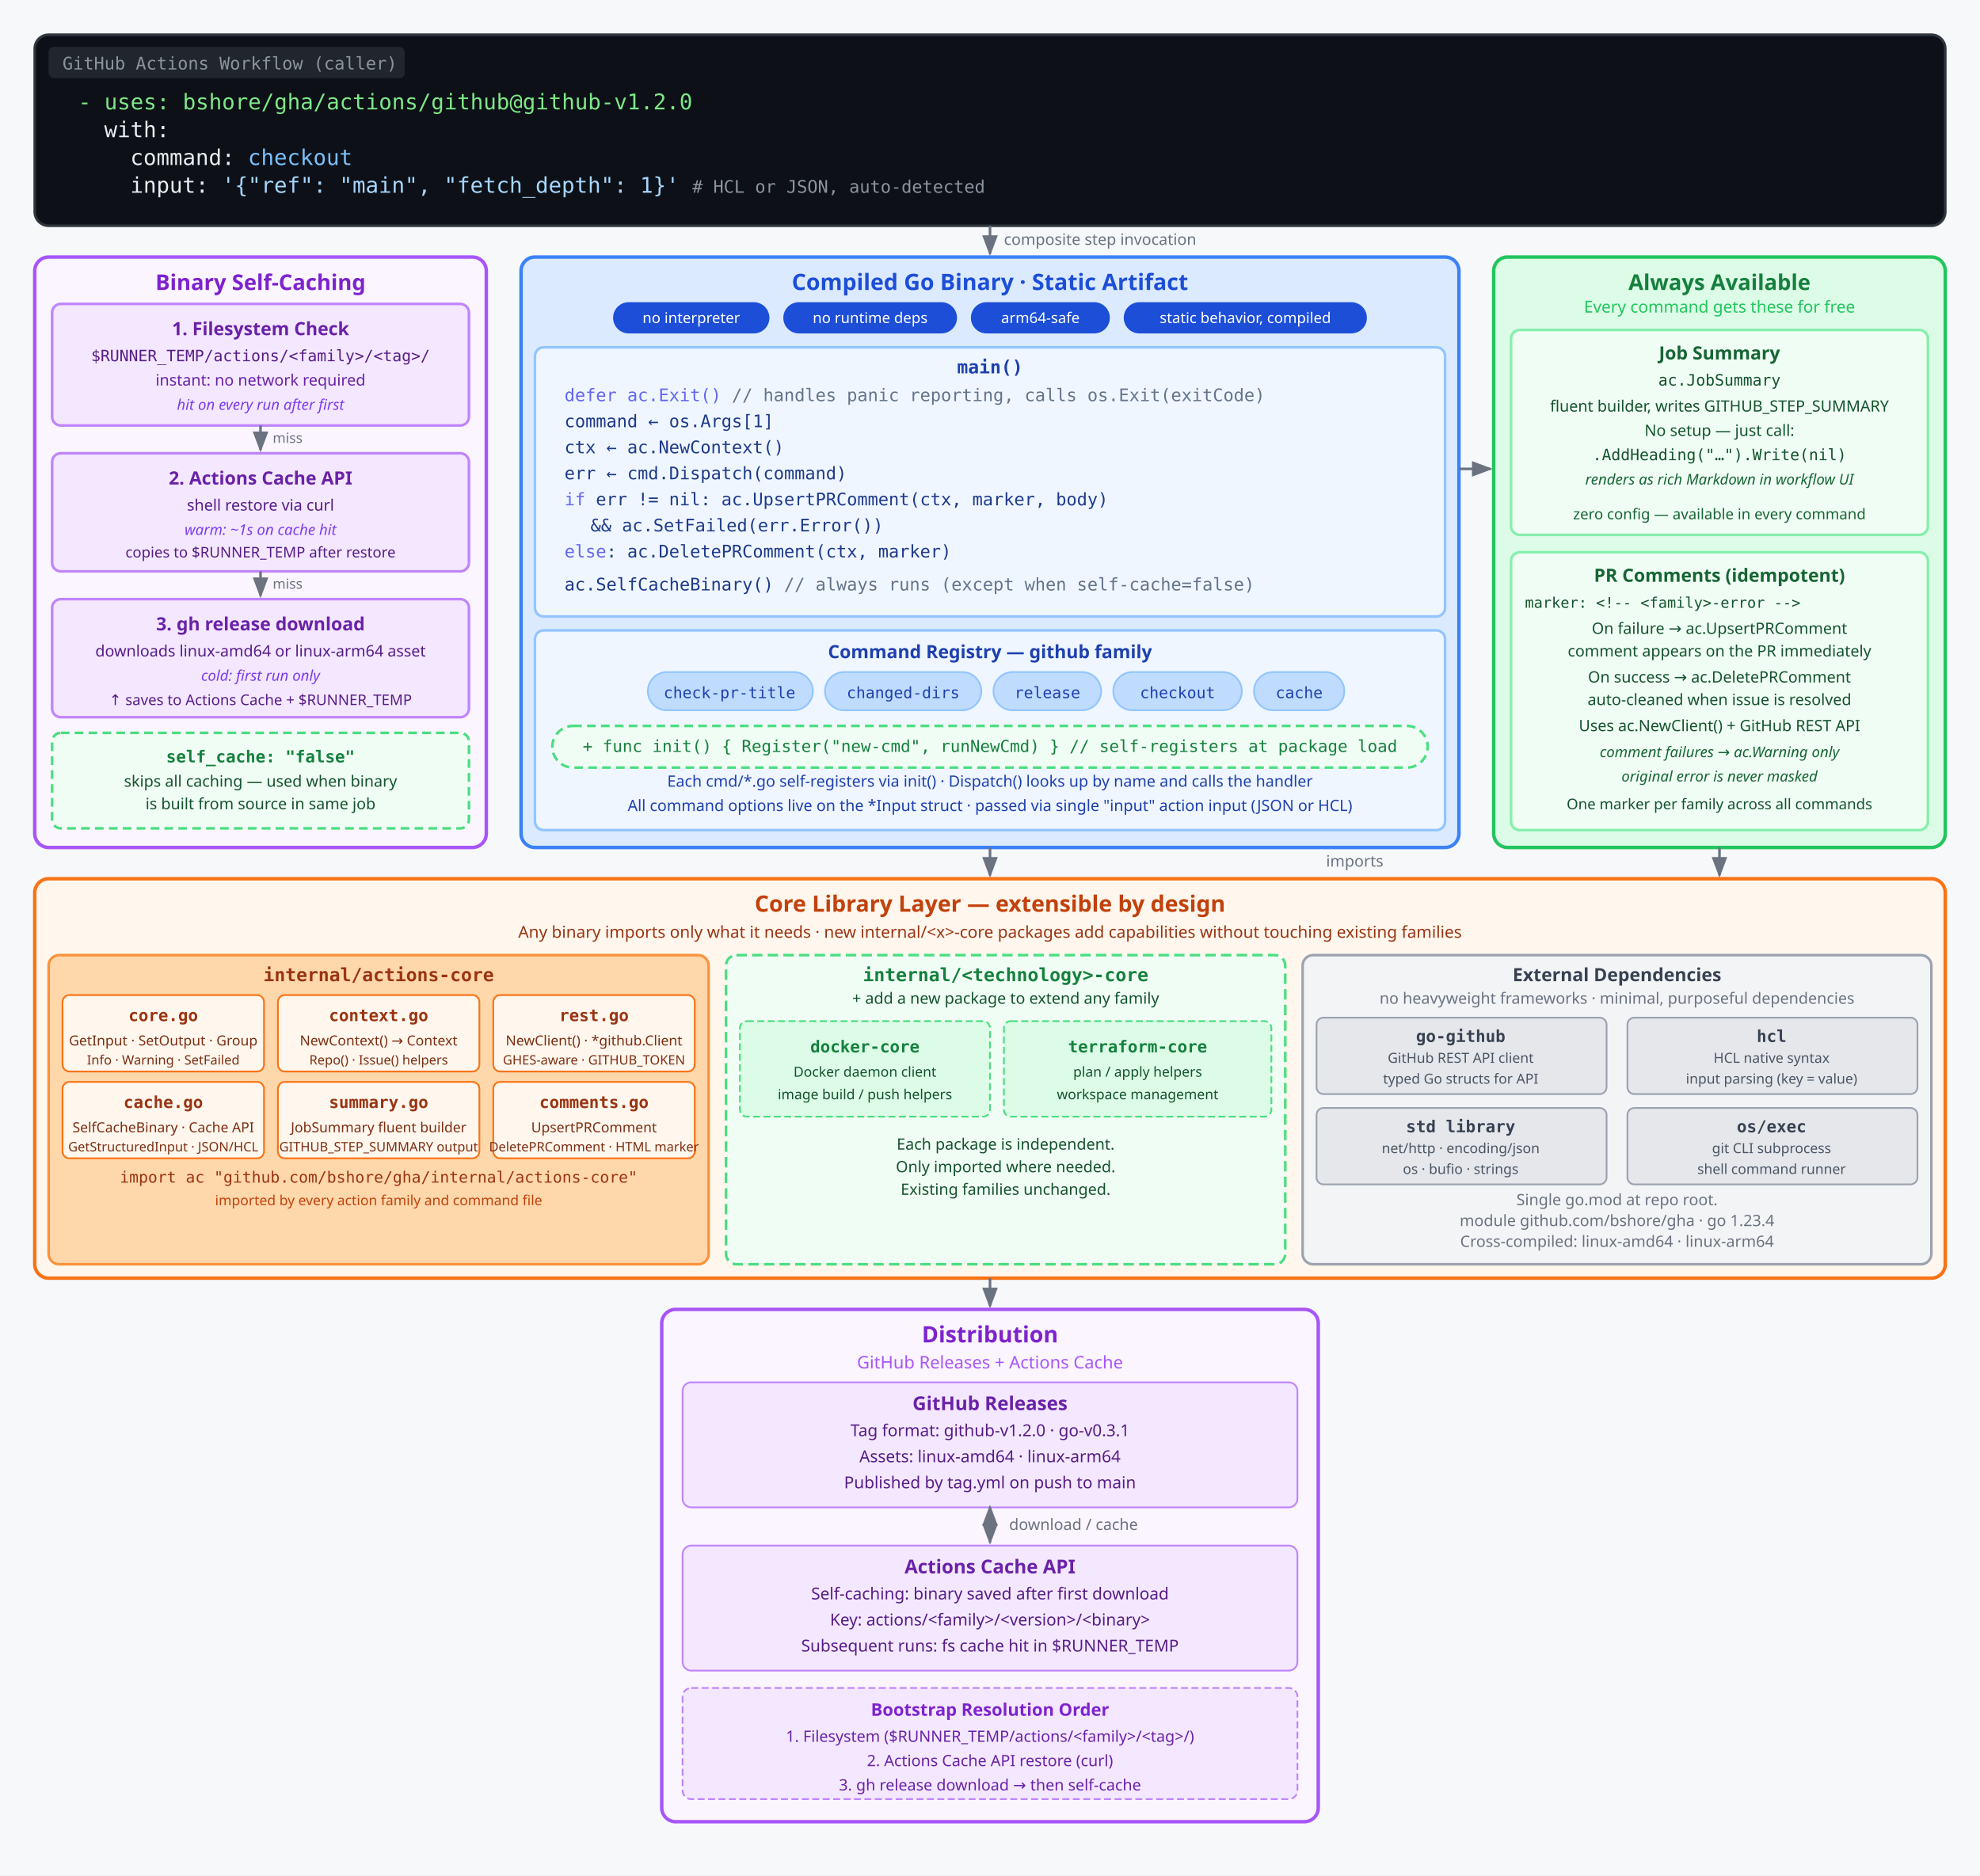
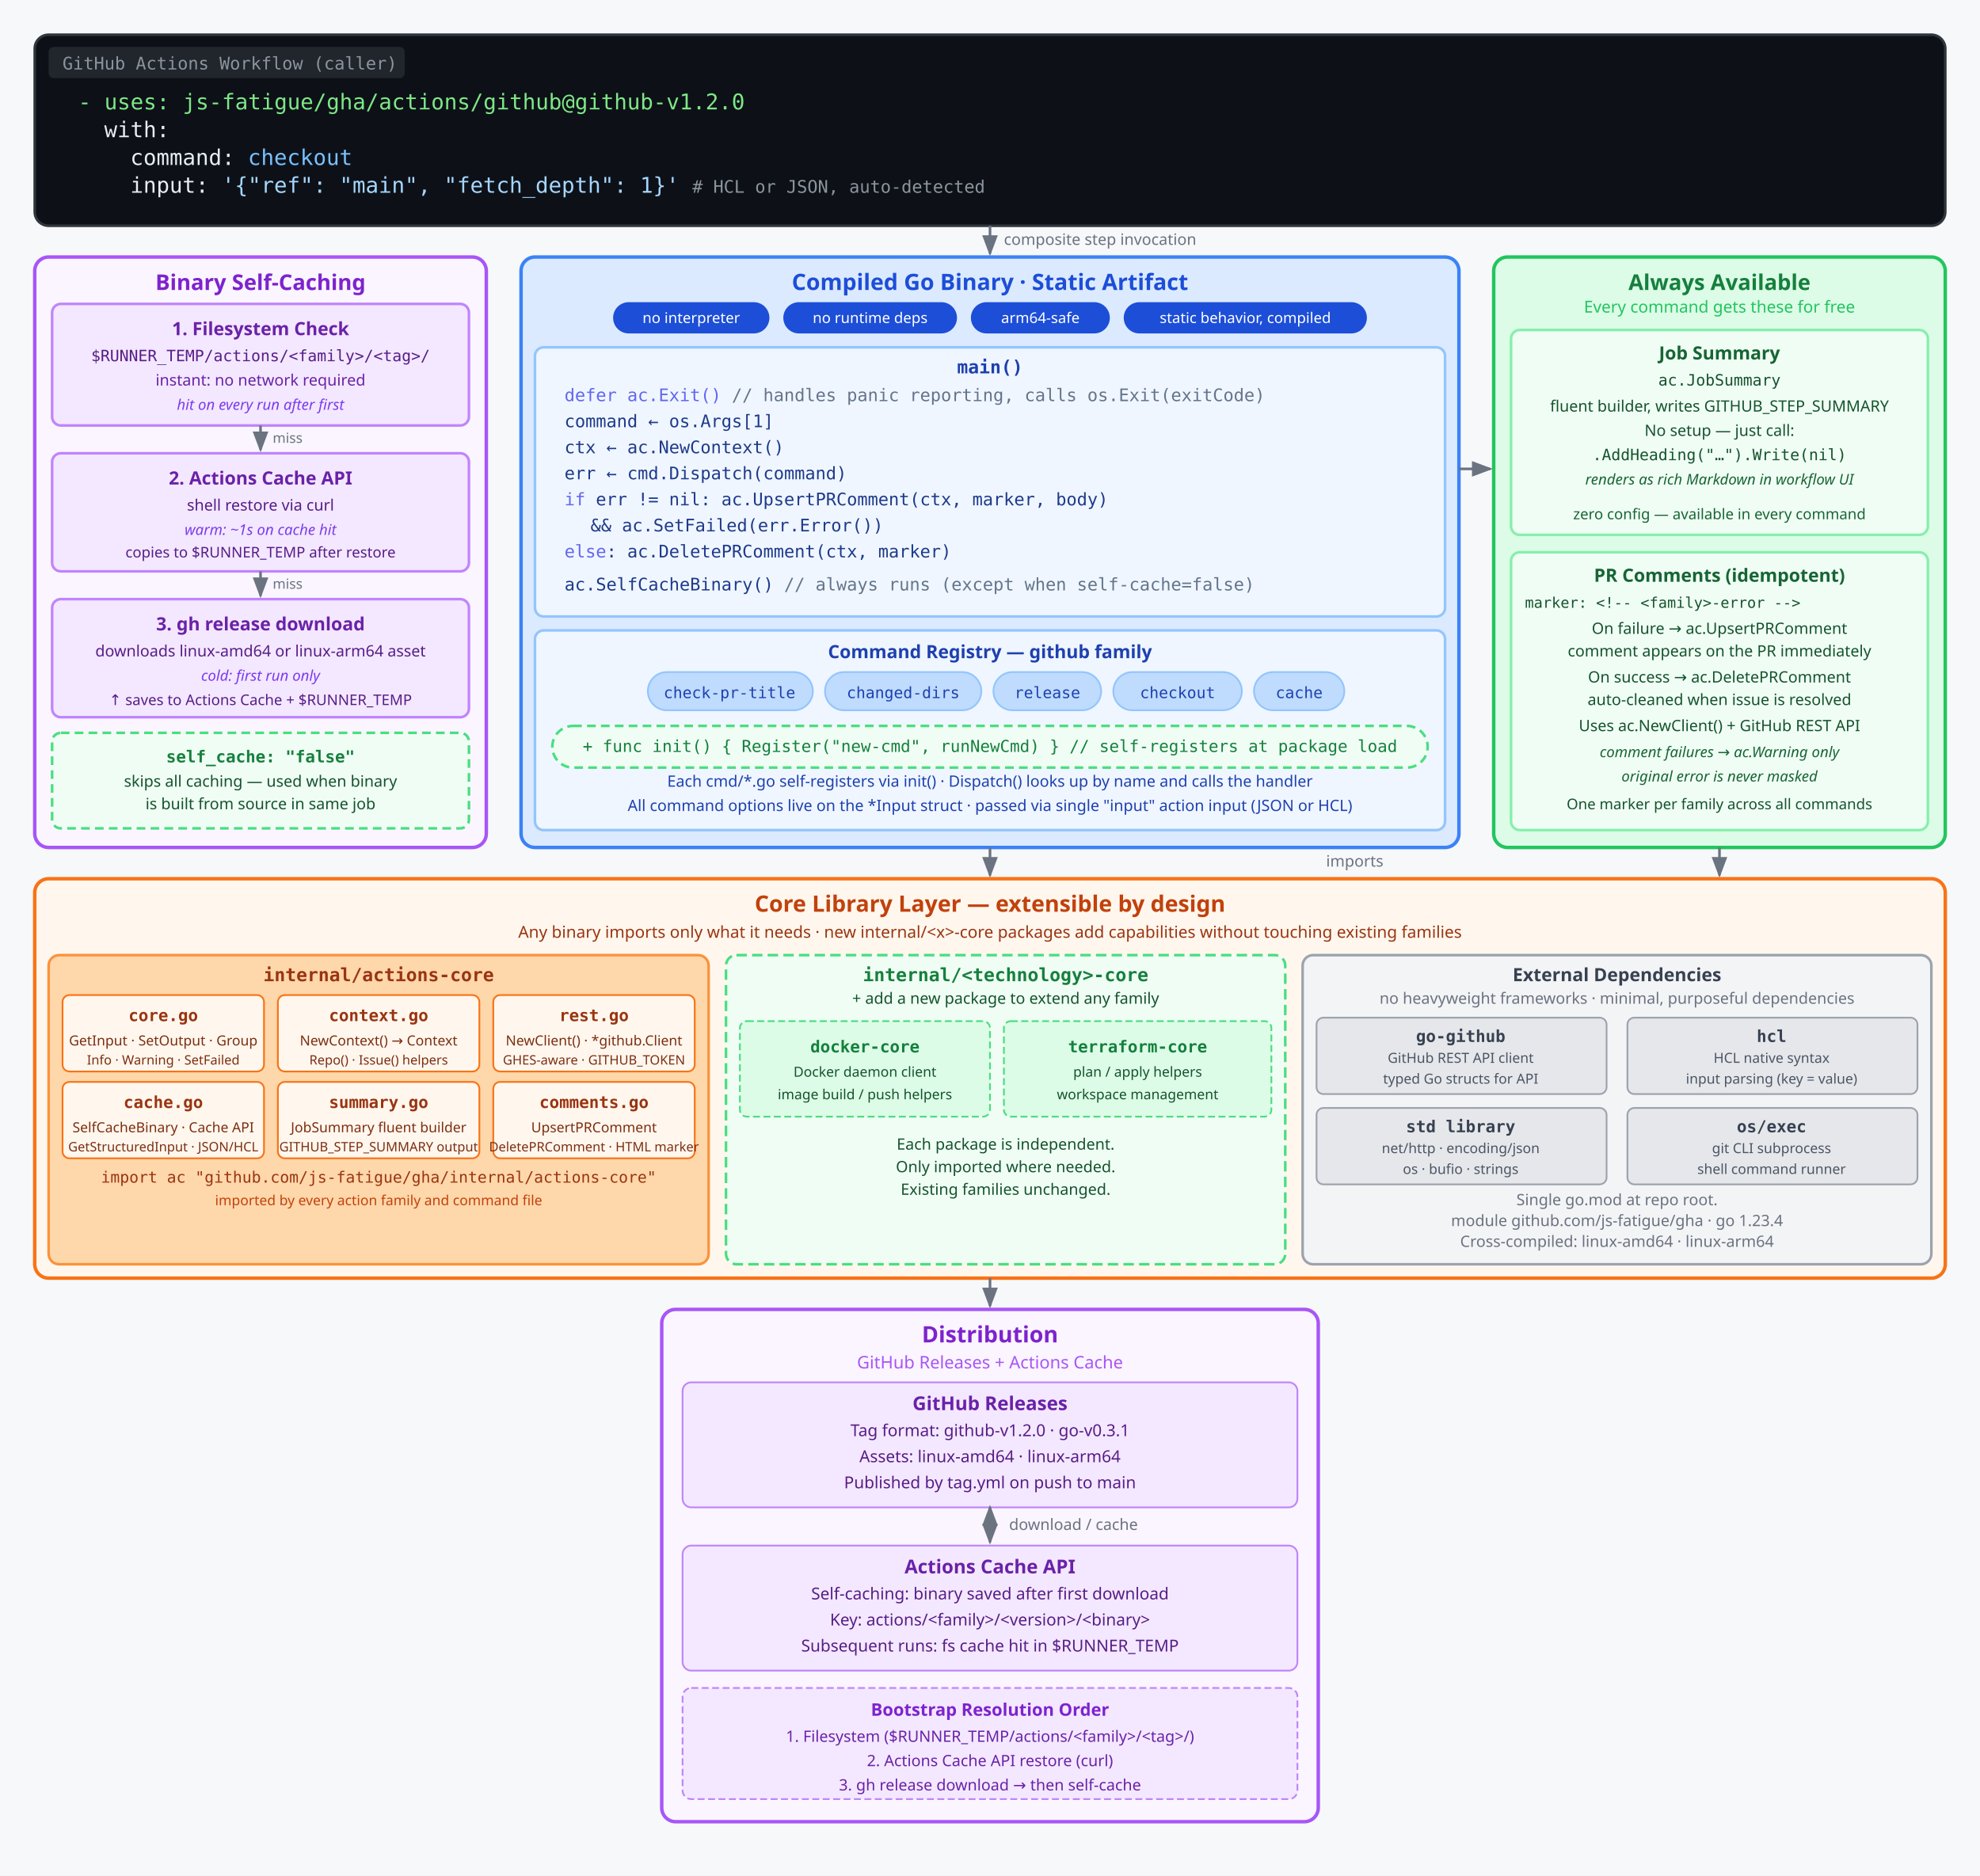
<svg xmlns="http://www.w3.org/2000/svg" width="1140" height="1080" viewBox="0 0 1140 1080">
  <defs>
    <marker id="arr" markerWidth="8" markerHeight="6" refX="7" refY="3" orient="auto">
      <polygon points="0 0, 8 3, 0 6" fill="#6b7280" />
    </marker>
    <marker id="arr-rev" markerWidth="8" markerHeight="6" refX="1" refY="3" orient="auto">
      <polygon points="8 0, 0 3, 8 6" fill="#6b7280" />
    </marker>
  </defs>
  <rect width="1140" height="1080" fill="#f6f8fa" />
  <rect x="20" y="20" width="1100" height="110" rx="8" fill="#0d1117" stroke="#30363d" stroke-width="1.5" />
  <rect x="28" y="27" width="205" height="18" rx="3" fill="#21262d" />
  <text x="36" y="40" fill="#8b949e" font-size="10" font-family="monospace">GitHub Actions Workflow (caller)</text>
-   <text x="45" y="63" fill="#7ee787" font-size="12.5" font-family="monospace">- uses: bshore/gha/actions/github@github-v1.2.0</text>
+   <text x="45" y="63" fill="#7ee787" font-size="12.5" font-family="monospace">- uses: js-fatigue/gha/actions/github@github-v1.2.0</text>
  <text x="60" y="79" fill="#e6edf3" font-size="12.5" font-family="monospace"> with:</text>
  <text x="75" y="95" fill="#e6edf3" font-size="12.5" font-family="monospace"> command: <tspan fill="#79c0ff">checkout</tspan>
  </text>
  <text x="75" y="111" fill="#e6edf3" font-size="12.5" font-family="monospace"> input: <tspan fill="#a5d6ff">'{"ref": "main", "fetch_depth": 1}'</tspan>
    <tspan fill="#8b949e" font-size="10"># HCL or JSON, auto-detected</tspan>
  </text>
  <line x1="570" y1="130" x2="570" y2="146" stroke="#6b7280" stroke-width="1.5" marker-end="url(#arr)" />
  <text x="578" y="141" fill="#6b7280" font-size="9" font-family="system-ui, sans-serif">composite step invocation</text>
  <rect x="20" y="148" width="260" height="340" rx="8" fill="#faf5ff" stroke="#a855f7" stroke-width="2" />
  <text x="150" y="167" fill="#7e22ce" font-size="12.5" font-weight="bold" text-anchor="middle" font-family="system-ui, sans-serif">Binary Self-Caching</text>
  <rect x="30" y="175" width="240" height="70" rx="5" fill="#f3e8ff" stroke="#c084fc" stroke-width="1.5" />
  <text x="150" y="193" fill="#6b21a8" font-size="10.5" font-weight="bold" text-anchor="middle" font-family="system-ui, sans-serif">1. Filesystem Check</text>
  <text x="150" y="208" fill="#581c87" font-size="9" text-anchor="middle" font-family="monospace">$RUNNER_TEMP/actions/&lt;family&gt;/&lt;tag&gt;/</text>
  <text x="150" y="222" fill="#6b21a8" font-size="9" text-anchor="middle" font-family="system-ui, sans-serif">instant: no network required</text>
  <text x="150" y="236" fill="#7c3aed" font-size="8.5" font-style="italic" text-anchor="middle" font-family="system-ui, sans-serif">hit on every run after first</text>
  <line x1="150" y1="245" x2="150" y2="259" stroke="#6b7280" stroke-width="1.5" marker-end="url(#arr)" />
  <text x="157" y="255" fill="#6b7280" font-size="8" font-family="system-ui, sans-serif">miss</text>
  <rect x="30" y="261" width="240" height="68" rx="5" fill="#f3e8ff" stroke="#c084fc" stroke-width="1.5" />
  <text x="150" y="279" fill="#6b21a8" font-size="10.5" font-weight="bold" text-anchor="middle" font-family="system-ui, sans-serif">2. Actions Cache API</text>
  <text x="150" y="294" fill="#581c87" font-size="9" text-anchor="middle" font-family="system-ui, sans-serif">shell restore via curl</text>
  <text x="150" y="308" fill="#7c3aed" font-size="8.5" font-style="italic" text-anchor="middle" font-family="system-ui, sans-serif">warm: ~1s on cache hit</text>
  <text x="150" y="321" fill="#581c87" font-size="8.5" text-anchor="middle" font-family="system-ui, sans-serif">copies to $RUNNER_TEMP after restore</text>
  <line x1="150" y1="329" x2="150" y2="343" stroke="#6b7280" stroke-width="1.5" marker-end="url(#arr)" />
  <text x="157" y="339" fill="#6b7280" font-size="8" font-family="system-ui, sans-serif">miss</text>
  <rect x="30" y="345" width="240" height="68" rx="5" fill="#f3e8ff" stroke="#c084fc" stroke-width="1.5" />
  <text x="150" y="363" fill="#6b21a8" font-size="10.5" font-weight="bold" text-anchor="middle" font-family="system-ui, sans-serif">3. gh release download</text>
  <text x="150" y="378" fill="#581c87" font-size="9" text-anchor="middle" font-family="system-ui, sans-serif">downloads linux-amd64 or linux-arm64 asset</text>
  <text x="150" y="392" fill="#7c3aed" font-size="8.5" font-style="italic" text-anchor="middle" font-family="system-ui, sans-serif">cold: first run only</text>
  <text x="150" y="406" fill="#581c87" font-size="8.5" text-anchor="middle" font-family="system-ui, sans-serif">↑ saves to Actions Cache + $RUNNER_TEMP</text>
  <rect x="30" y="422" width="240" height="55" rx="5" fill="#f0fdf4" stroke="#4ade80" stroke-width="1.5" stroke-dasharray="5,3" />
  <text x="150" y="439" fill="#15803d" font-size="9.5" font-weight="bold" text-anchor="middle" font-family="monospace">self_cache: "false"</text>
  <text x="150" y="453" fill="#14532d" font-size="9" text-anchor="middle" font-family="system-ui, sans-serif">skips all caching — used when binary</text>
  <text x="150" y="466" fill="#14532d" font-size="9" text-anchor="middle" font-family="system-ui, sans-serif">is built from source in same job</text>
  <rect x="300" y="148" width="540" height="340" rx="8" fill="#dbeafe" stroke="#3b82f6" stroke-width="2" />
  <text x="570" y="167" fill="#1d4ed8" font-size="13" font-weight="bold" text-anchor="middle" font-family="system-ui, sans-serif">Compiled Go Binary  ·  Static Artifact</text>
  <rect x="353" y="174" width="90" height="18" rx="9" fill="#1d4ed8" />
  <text x="398" y="186" fill="#ffffff" font-size="8.5" text-anchor="middle" font-family="system-ui, sans-serif">no interpreter</text>
  <rect x="451" y="174" width="100" height="18" rx="9" fill="#1d4ed8" />
  <text x="501" y="186" fill="#ffffff" font-size="8.5" text-anchor="middle" font-family="system-ui, sans-serif">no runtime deps</text>
  <rect x="559" y="174" width="80" height="18" rx="9" fill="#1d4ed8" />
  <text x="599" y="186" fill="#ffffff" font-size="8.5" text-anchor="middle" font-family="system-ui, sans-serif">arm64-safe</text>
  <rect x="647" y="174" width="140" height="18" rx="9" fill="#1d4ed8" />
  <text x="717" y="186" fill="#ffffff" font-size="8.5" text-anchor="middle" font-family="system-ui, sans-serif">static behavior, compiled</text>
  <rect x="308" y="200" width="524" height="155" rx="5" fill="#eff6ff" stroke="#93c5fd" stroke-width="1.5" />
  <text x="570" y="215" fill="#1e40af" font-size="10.5" font-weight="bold" text-anchor="middle" font-family="monospace">main()</text>
  <text x="325" y="231" fill="#64748b" font-size="10" font-family="monospace">
    <tspan fill="#6366f1">defer ac.Exit()</tspan>
    <tspan fill="64748b">// handles panic reporting, calls os.Exit(exitCode)</tspan>
  </text>
  <text x="325" y="246" fill="#1e3a8a" font-size="10" font-family="monospace">command ← os.Args[1]</text>
  <text x="325" y="261" fill="#1e3a8a" font-size="10" font-family="monospace">ctx     ← ac.NewContext()</text>
  <text x="325" y="276" fill="#1e3a8a" font-size="10" font-family="monospace">err     ← cmd.Dispatch(command)</text>
  <text x="325" y="291" fill="#1e3a8a" font-size="10" font-family="monospace">
    <tspan fill="#6366f1">if</tspan> err != nil:  ac.UpsertPRComment(ctx, marker, body)</text>
  <text x="340" y="306" fill="#1e3a8a" font-size="10" font-family="monospace"> &amp;&amp; ac.SetFailed(err.Error())</text>
  <text x="325" y="321" fill="#1e3a8a" font-size="10" font-family="monospace">
    <tspan fill="#6366f1">else</tspan>:           ac.DeletePRComment(ctx, marker)</text>
  <text x="325" y="340" fill="#1e3a8a" font-size="10" font-family="monospace">ac.SelfCacheBinary()  <tspan fill="#64748b">// always runs (except when self-cache=false)</tspan>
  </text>
  <rect x="308" y="363" width="524" height="115" rx="5" fill="#eff6ff" stroke="#93c5fd" stroke-width="1.5" />
  <text x="570" y="379" fill="#1e40af" font-size="10.5" font-weight="bold" text-anchor="middle" font-family="system-ui, sans-serif">Command Registry  —  github family</text>
  <rect x="373" y="387" width="95" height="22" rx="11" fill="#bfdbfe" stroke="#93c5fd" stroke-width="1" />
  <text x="420" y="402" fill="#1e40af" font-size="9" text-anchor="middle" font-family="monospace">check-pr-title</text>
  <rect x="475" y="387" width="90" height="22" rx="11" fill="#bfdbfe" stroke="#93c5fd" stroke-width="1" />
  <text x="520" y="402" fill="#1e40af" font-size="9" text-anchor="middle" font-family="monospace">changed-dirs</text>
  <rect x="572" y="387" width="62" height="22" rx="11" fill="#bfdbfe" stroke="#93c5fd" stroke-width="1" />
  <text x="603" y="402" fill="#1e40af" font-size="9" text-anchor="middle" font-family="monospace">release</text>
  <rect x="641" y="387" width="74" height="22" rx="11" fill="#bfdbfe" stroke="#93c5fd" stroke-width="1" />
  <text x="678" y="402" fill="#1e40af" font-size="9" text-anchor="middle" font-family="monospace">checkout</text>
  <rect x="722" y="387" width="52" height="22" rx="11" fill="#bfdbfe" stroke="#93c5fd" stroke-width="1" />
  <text x="748" y="402" fill="#1e40af" font-size="9" text-anchor="middle" font-family="monospace">cache</text>
  <rect x="318" y="418" width="504" height="24" rx="12" fill="#f0fdf4" stroke="#4ade80" stroke-width="1.5" stroke-dasharray="5,3" />
  <text x="570" y="433" fill="#15803d" font-size="9.5" text-anchor="middle" font-family="monospace">+ func init() { Register("new-cmd", runNewCmd) }  // self-registers at package load</text>
  <text x="570" y="453" fill="#1e40af" font-size="9" text-anchor="middle" font-family="system-ui, sans-serif">Each cmd/*.go self-registers via init()  ·  Dispatch() looks up by name and calls the handler</text>
  <text x="570" y="467" fill="#1e40af" font-size="9" text-anchor="middle" font-family="system-ui, sans-serif">All command options live on the *Input struct  ·  passed via single "input" action input (JSON or HCL)</text>
  <line x1="840" y1="270" x2="858" y2="270" stroke="#6b7280" stroke-width="1.5" marker-end="url(#arr)" />
  <rect x="860" y="148" width="260" height="340" rx="8" fill="#dcfce7" stroke="#22c55e" stroke-width="2" />
  <text x="990" y="167" fill="#15803d" font-size="12.5" font-weight="bold" text-anchor="middle" font-family="system-ui, sans-serif">Always Available</text>
  <text x="990" y="180" fill="#22c55e" font-size="9.5" text-anchor="middle" font-family="system-ui, sans-serif">Every command gets these for free</text>
  <rect x="870" y="190" width="240" height="118" rx="5" fill="#f0fdf4" stroke="#86efac" stroke-width="1.5" />
  <text x="990" y="207" fill="#166534" font-size="10.5" font-weight="bold" text-anchor="middle" font-family="system-ui, sans-serif">Job Summary</text>
  <text x="990" y="222" fill="#14532d" font-size="9" text-anchor="middle" font-family="monospace">ac.JobSummary</text>
  <text x="990" y="237" fill="#14532d" font-size="9" text-anchor="middle" font-family="system-ui, sans-serif">fluent builder, writes GITHUB_STEP_SUMMARY</text>
  <text x="990" y="251" fill="#14532d" font-size="9" text-anchor="middle" font-family="system-ui, sans-serif">No setup — just call:</text>
  <text x="990" y="265" fill="#14532d" font-size="9" text-anchor="middle" font-family="monospace">.AddHeading("…").Write(nil)</text>
  <text x="990" y="279" fill="#166534" font-size="8.5" font-style="italic" text-anchor="middle" font-family="system-ui, sans-serif">renders as rich Markdown in workflow UI</text>
  <text x="990" y="299" fill="#166534" font-size="8.5" text-anchor="middle" font-family="system-ui, sans-serif">zero config — available in every command</text>
  <rect x="870" y="318" width="240" height="160" rx="5" fill="#f0fdf4" stroke="#86efac" stroke-width="1.5" />
  <text x="990" y="335" fill="#166534" font-size="10.5" font-weight="bold" text-anchor="middle" font-family="system-ui, sans-serif">PR Comments (idempotent)</text>
  <text x="878" y="350" fill="#14532d" font-size="8.5" font-family="monospace">marker: &lt;!-- &lt;family&gt;-error --&gt;</text>
  <text x="990" y="365" fill="#14532d" font-size="9" text-anchor="middle" font-family="system-ui, sans-serif">On failure → ac.UpsertPRComment</text>
  <text x="990" y="378" fill="#14532d" font-size="9" text-anchor="middle" font-family="system-ui, sans-serif">comment appears on the PR immediately</text>
  <text x="990" y="393" fill="#14532d" font-size="9" text-anchor="middle" font-family="system-ui, sans-serif">On success → ac.DeletePRComment</text>
  <text x="990" y="406" fill="#14532d" font-size="9" text-anchor="middle" font-family="system-ui, sans-serif">auto-cleaned when issue is resolved</text>
  <text x="990" y="421" fill="#14532d" font-size="9" text-anchor="middle" font-family="system-ui, sans-serif">Uses ac.NewClient() + GitHub REST API</text>
  <text x="990" y="436" fill="#166534" font-size="8.5" font-style="italic" text-anchor="middle" font-family="system-ui, sans-serif">comment failures → ac.Warning only</text>
  <text x="990" y="450" fill="#166534" font-size="8.5" font-style="italic" text-anchor="middle" font-family="system-ui, sans-serif">original error is never masked</text>
  <text x="990" y="466" fill="#14532d" font-size="8.5" text-anchor="middle" font-family="system-ui, sans-serif">One marker per family across all commands</text>
  <line x1="570" y1="488" x2="570" y2="504" stroke="#6b7280" stroke-width="1.5" marker-end="url(#arr)" />
  <line x1="990" y1="488" x2="990" y2="504" stroke="#6b7280" stroke-width="1.5" marker-end="url(#arr)" />
  <text x="780" y="499" fill="#6b7280" font-size="9" text-anchor="middle" font-family="system-ui, sans-serif">imports</text>
  <rect x="20" y="506" width="1100" height="230" rx="8" fill="#fff7ed" stroke="#f97316" stroke-width="2" />
  <text x="570" y="525" fill="#c2410c" font-size="13" font-weight="bold" text-anchor="middle" font-family="system-ui, sans-serif">Core Library Layer — extensible by design</text>
  <text x="570" y="540" fill="#9a3412" font-size="9.5" text-anchor="middle" font-family="system-ui, sans-serif">Any binary imports only what it needs  ·  new internal/&lt;x&gt;-core packages add capabilities without touching existing families</text>
  <rect x="28" y="550" width="380" height="178" rx="6" fill="#fed7aa" stroke="#fb923c" stroke-width="1.5" />
  <text x="218" y="565" fill="#9a3412" font-size="10.5" font-weight="bold" text-anchor="middle" font-family="monospace">internal/actions-core</text>
  <rect x="36" y="573" width="116" height="44" rx="4" fill="#fff7ed" stroke="#f97316" stroke-width="1" />
  <text x="94" y="588" fill="#9a3412" font-size="9.5" font-weight="bold" text-anchor="middle" font-family="monospace">core.go</text>
  <text x="94" y="602" fill="#7c2d12" font-size="8" text-anchor="middle" font-family="system-ui, sans-serif">GetInput · SetOutput · Group</text>
  <text x="94" y="613" fill="#7c2d12" font-size="7.5" text-anchor="middle" font-family="system-ui, sans-serif">Info · Warning · SetFailed</text>
  <rect x="160" y="573" width="116" height="44" rx="4" fill="#fff7ed" stroke="#f97316" stroke-width="1" />
  <text x="218" y="588" fill="#9a3412" font-size="9.5" font-weight="bold" text-anchor="middle" font-family="monospace">context.go</text>
  <text x="218" y="602" fill="#7c2d12" font-size="8" text-anchor="middle" font-family="system-ui, sans-serif">NewContext() → Context</text>
  <text x="218" y="613" fill="#7c2d12" font-size="7.5" text-anchor="middle" font-family="system-ui, sans-serif">Repo() · Issue() helpers</text>
  <rect x="284" y="573" width="116" height="44" rx="4" fill="#fff7ed" stroke="#f97316" stroke-width="1" />
  <text x="342" y="588" fill="#9a3412" font-size="9.5" font-weight="bold" text-anchor="middle" font-family="monospace">rest.go</text>
  <text x="342" y="602" fill="#7c2d12" font-size="8" text-anchor="middle" font-family="system-ui, sans-serif">NewClient() · *github.Client</text>
  <text x="342" y="613" fill="#7c2d12" font-size="7.5" text-anchor="middle" font-family="system-ui, sans-serif">GHES-aware · GITHUB_TOKEN</text>
  <rect x="36" y="623" width="116" height="44" rx="4" fill="#fff7ed" stroke="#f97316" stroke-width="1" />
  <text x="94" y="638" fill="#9a3412" font-size="9.5" font-weight="bold" text-anchor="middle" font-family="monospace">cache.go</text>
  <text x="94" y="652" fill="#7c2d12" font-size="8" text-anchor="middle" font-family="system-ui, sans-serif">SelfCacheBinary · Cache API</text>
  <text x="94" y="663" fill="#7c2d12" font-size="7.5" text-anchor="middle" font-family="system-ui, sans-serif">GetStructuredInput · JSON/HCL</text>
  <rect x="160" y="623" width="116" height="44" rx="4" fill="#fff7ed" stroke="#f97316" stroke-width="1" />
  <text x="218" y="638" fill="#9a3412" font-size="9.5" font-weight="bold" text-anchor="middle" font-family="monospace">summary.go</text>
  <text x="218" y="652" fill="#7c2d12" font-size="8" text-anchor="middle" font-family="system-ui, sans-serif">JobSummary fluent builder</text>
  <text x="218" y="663" fill="#7c2d12" font-size="7.5" text-anchor="middle" font-family="system-ui, sans-serif">GITHUB_STEP_SUMMARY output</text>
  <rect x="284" y="623" width="116" height="44" rx="4" fill="#fff7ed" stroke="#f97316" stroke-width="1" />
  <text x="342" y="638" fill="#9a3412" font-size="9.5" font-weight="bold" text-anchor="middle" font-family="monospace">comments.go</text>
  <text x="342" y="652" fill="#7c2d12" font-size="8" text-anchor="middle" font-family="system-ui, sans-serif">UpsertPRComment</text>
  <text x="342" y="663" fill="#7c2d12" font-size="7.5" text-anchor="middle" font-family="system-ui, sans-serif">DeletePRComment · HTML marker</text>
-   <text x="218" y="681" fill="#9a3412" font-size="9" text-anchor="middle" font-family="monospace">import ac "github.com/bshore/gha/internal/actions-core"</text>
+   <text x="218" y="681" fill="#9a3412" font-size="9" text-anchor="middle" font-family="monospace">import ac "github.com/js-fatigue/gha/internal/actions-core"</text>
  <text x="218" y="694" fill="#c2410c" font-size="8" text-anchor="middle" font-family="system-ui, sans-serif">imported by every action family and command file</text>
  <rect x="418" y="550" width="322" height="178" rx="6" fill="#f0fdf4" stroke="#4ade80" stroke-width="1.5" stroke-dasharray="6,3" />
  <text x="579" y="565" fill="#15803d" font-size="10.5" font-weight="bold" text-anchor="middle" font-family="monospace">internal/&lt;technology&gt;-core</text>
  <text x="579" y="578" fill="#14532d" font-size="9" text-anchor="middle" font-family="system-ui, sans-serif">+ add a new package to extend any family</text>
  <rect x="426" y="588" width="144" height="55" rx="4" fill="#dcfce7" stroke="#4ade80" stroke-width="1" stroke-dasharray="4,2" />
  <text x="498" y="606" fill="#15803d" font-size="9.5" font-weight="bold" text-anchor="middle" font-family="monospace">docker-core</text>
  <text x="498" y="620" fill="#14532d" font-size="8" text-anchor="middle" font-family="system-ui, sans-serif">Docker daemon client</text>
  <text x="498" y="633" fill="#14532d" font-size="8" text-anchor="middle" font-family="system-ui, sans-serif">image build / push helpers</text>
  <rect x="578" y="588" width="154" height="55" rx="4" fill="#dcfce7" stroke="#4ade80" stroke-width="1" stroke-dasharray="4,2" />
  <text x="655" y="606" fill="#15803d" font-size="9.5" font-weight="bold" text-anchor="middle" font-family="monospace">terraform-core</text>
  <text x="655" y="620" fill="#14532d" font-size="8" text-anchor="middle" font-family="system-ui, sans-serif">plan / apply helpers</text>
  <text x="655" y="633" fill="#14532d" font-size="8" text-anchor="middle" font-family="system-ui, sans-serif">workspace management</text>
  <text x="579" y="662" fill="#14532d" font-size="9" text-anchor="middle" font-family="system-ui, sans-serif">Each package is independent.</text>
  <text x="579" y="675" fill="#14532d" font-size="9" text-anchor="middle" font-family="system-ui, sans-serif">Only imported where needed.</text>
  <text x="579" y="688" fill="#14532d" font-size="9" text-anchor="middle" font-family="system-ui, sans-serif">Existing families unchanged.</text>
  <rect x="750" y="550" width="362" height="178" rx="6" fill="#f3f4f6" stroke="#9ca3af" stroke-width="1.5" />
  <text x="931" y="565" fill="#374151" font-size="10.5" font-weight="bold" text-anchor="middle" font-family="system-ui, sans-serif">External Dependencies</text>
  <text x="931" y="578" fill="#6b7280" font-size="9" text-anchor="middle" font-family="system-ui, sans-serif">no heavyweight frameworks · minimal, purposeful dependencies</text>
  <rect x="758" y="586" width="167" height="44" rx="4" fill="#e5e7eb" stroke="#9ca3af" stroke-width="1" />
  <text x="841" y="600" fill="#374151" font-size="9.5" font-weight="bold" text-anchor="middle" font-family="monospace">go-github</text>
  <text x="841" y="612" fill="#4b5563" font-size="8" text-anchor="middle" font-family="system-ui, sans-serif">GitHub REST API client</text>
  <text x="841" y="624" fill="#4b5563" font-size="8" text-anchor="middle" font-family="system-ui, sans-serif">typed Go structs for API</text>
  <rect x="937" y="586" width="167" height="44" rx="4" fill="#e5e7eb" stroke="#9ca3af" stroke-width="1" />
  <text x="1020" y="600" fill="#374151" font-size="9.5" font-weight="bold" text-anchor="middle" font-family="monospace">hcl</text>
  <text x="1020" y="612" fill="#4b5563" font-size="8" text-anchor="middle" font-family="system-ui, sans-serif">HCL native syntax</text>
  <text x="1020" y="624" fill="#4b5563" font-size="8" text-anchor="middle" font-family="system-ui, sans-serif">input parsing (key = value)</text>
  <rect x="758" y="638" width="167" height="44" rx="4" fill="#e5e7eb" stroke="#9ca3af" stroke-width="1" />
  <text x="841" y="652" fill="#374151" font-size="9.5" font-weight="bold" text-anchor="middle" font-family="monospace">std library</text>
  <text x="841" y="664" fill="#4b5563" font-size="8" text-anchor="middle" font-family="system-ui, sans-serif">net/http · encoding/json</text>
  <text x="841" y="676" fill="#4b5563" font-size="8" text-anchor="middle" font-family="system-ui, sans-serif">os · bufio · strings</text>
  <rect x="937" y="638" width="167" height="44" rx="4" fill="#e5e7eb" stroke="#9ca3af" stroke-width="1" />
  <text x="1020" y="652" fill="#374151" font-size="9.5" font-weight="bold" text-anchor="middle" font-family="monospace">os/exec</text>
  <text x="1020" y="664" fill="#4b5563" font-size="8" text-anchor="middle" font-family="system-ui, sans-serif">git CLI subprocess</text>
  <text x="1020" y="676" fill="#4b5563" font-size="8" text-anchor="middle" font-family="system-ui, sans-serif">shell command runner</text>
  <text x="931" y="694" fill="#6b7280" font-size="9" text-anchor="middle" font-family="system-ui, sans-serif">Single go.mod at repo root.</text>
-   <text x="931" y="706" fill="#6b7280" font-size="9" text-anchor="middle" font-family="system-ui, sans-serif">module github.com/bshore/gha  ·  go 1.23.4</text>
+   <text x="931" y="706" fill="#6b7280" font-size="9" text-anchor="middle" font-family="system-ui, sans-serif">module github.com/js-fatigue/gha  ·  go 1.23.4</text>
  <text x="931" y="718" fill="#6b7280" font-size="9" text-anchor="middle" font-family="system-ui, sans-serif">Cross-compiled: linux-amd64  ·  linux-arm64</text>
  <line x1="570" y1="736" x2="570" y2="752" stroke="#6b7280" stroke-width="1.5" marker-end="url(#arr)" />
  <rect x="381" y="754" width="378" height="295" rx="8" fill="#faf5ff" stroke="#a855f7" stroke-width="2" />
  <text x="570" y="773" fill="#7e22ce" font-size="13" font-weight="bold" text-anchor="middle" font-family="system-ui, sans-serif">Distribution</text>
  <text x="570" y="788" fill="#a855f7" font-size="10" text-anchor="middle" font-family="system-ui, sans-serif">GitHub Releases + Actions Cache</text>
  <rect x="393" y="796" width="354" height="72" rx="5" fill="#f3e8ff" stroke="#c084fc" stroke-width="1" />
  <text x="570" y="812" fill="#6b21a8" font-size="11" font-weight="bold" text-anchor="middle" font-family="system-ui, sans-serif">GitHub Releases</text>
  <text x="570" y="827" fill="#581c87" font-size="9.5" text-anchor="middle" font-family="system-ui, sans-serif">Tag format:  github-v1.2.0  ·  go-v0.3.1</text>
  <text x="570" y="842" fill="#581c87" font-size="9.5" text-anchor="middle" font-family="system-ui, sans-serif">Assets:  linux-amd64  ·  linux-arm64</text>
  <text x="570" y="857" fill="#581c87" font-size="9.5" text-anchor="middle" font-family="system-ui, sans-serif">Published by tag.yml on push to main</text>
  <line x1="570" y1="868" x2="570" y2="888" stroke="#6b7280" stroke-width="1.5" marker-end="url(#arr)" marker-start="url(#arr-rev)" />
  <text x="581" y="881" fill="#6b7280" font-size="9" font-family="system-ui, sans-serif">download / cache</text>
  <rect x="393" y="890" width="354" height="72" rx="5" fill="#f3e8ff" stroke="#c084fc" stroke-width="1" />
  <text x="570" y="906" fill="#6b21a8" font-size="11" font-weight="bold" text-anchor="middle" font-family="system-ui, sans-serif">Actions Cache API</text>
  <text x="570" y="921" fill="#581c87" font-size="9.5" text-anchor="middle" font-family="system-ui, sans-serif">Self-caching: binary saved after first download</text>
  <text x="570" y="936" fill="#581c87" font-size="9.5" text-anchor="middle" font-family="system-ui, sans-serif">Key:  actions/&lt;family&gt;/&lt;version&gt;/&lt;binary&gt;</text>
  <text x="570" y="951" fill="#581c87" font-size="9.5" text-anchor="middle" font-family="system-ui, sans-serif">Subsequent runs: fs cache hit in $RUNNER_TEMP</text>
  <rect x="393" y="972" width="354" height="64" rx="5" fill="#f3e8ff" stroke="#c084fc" stroke-width="1" stroke-dasharray="4,2" />
  <text x="570" y="988" fill="#7e22ce" font-size="10" font-weight="bold" text-anchor="middle" font-family="system-ui, sans-serif">Bootstrap Resolution Order</text>
  <text x="570" y="1003" fill="#6b21a8" font-size="9" text-anchor="middle" font-family="system-ui, sans-serif">1. Filesystem ($RUNNER_TEMP/actions/&lt;family&gt;/&lt;tag&gt;/)</text>
  <text x="570" y="1017" fill="#6b21a8" font-size="9" text-anchor="middle" font-family="system-ui, sans-serif">2. Actions Cache API restore (curl)</text>
  <text x="570" y="1031" fill="#6b21a8" font-size="9" text-anchor="middle" font-family="system-ui, sans-serif">3. gh release download  →  then self-cache</text>
</svg>
